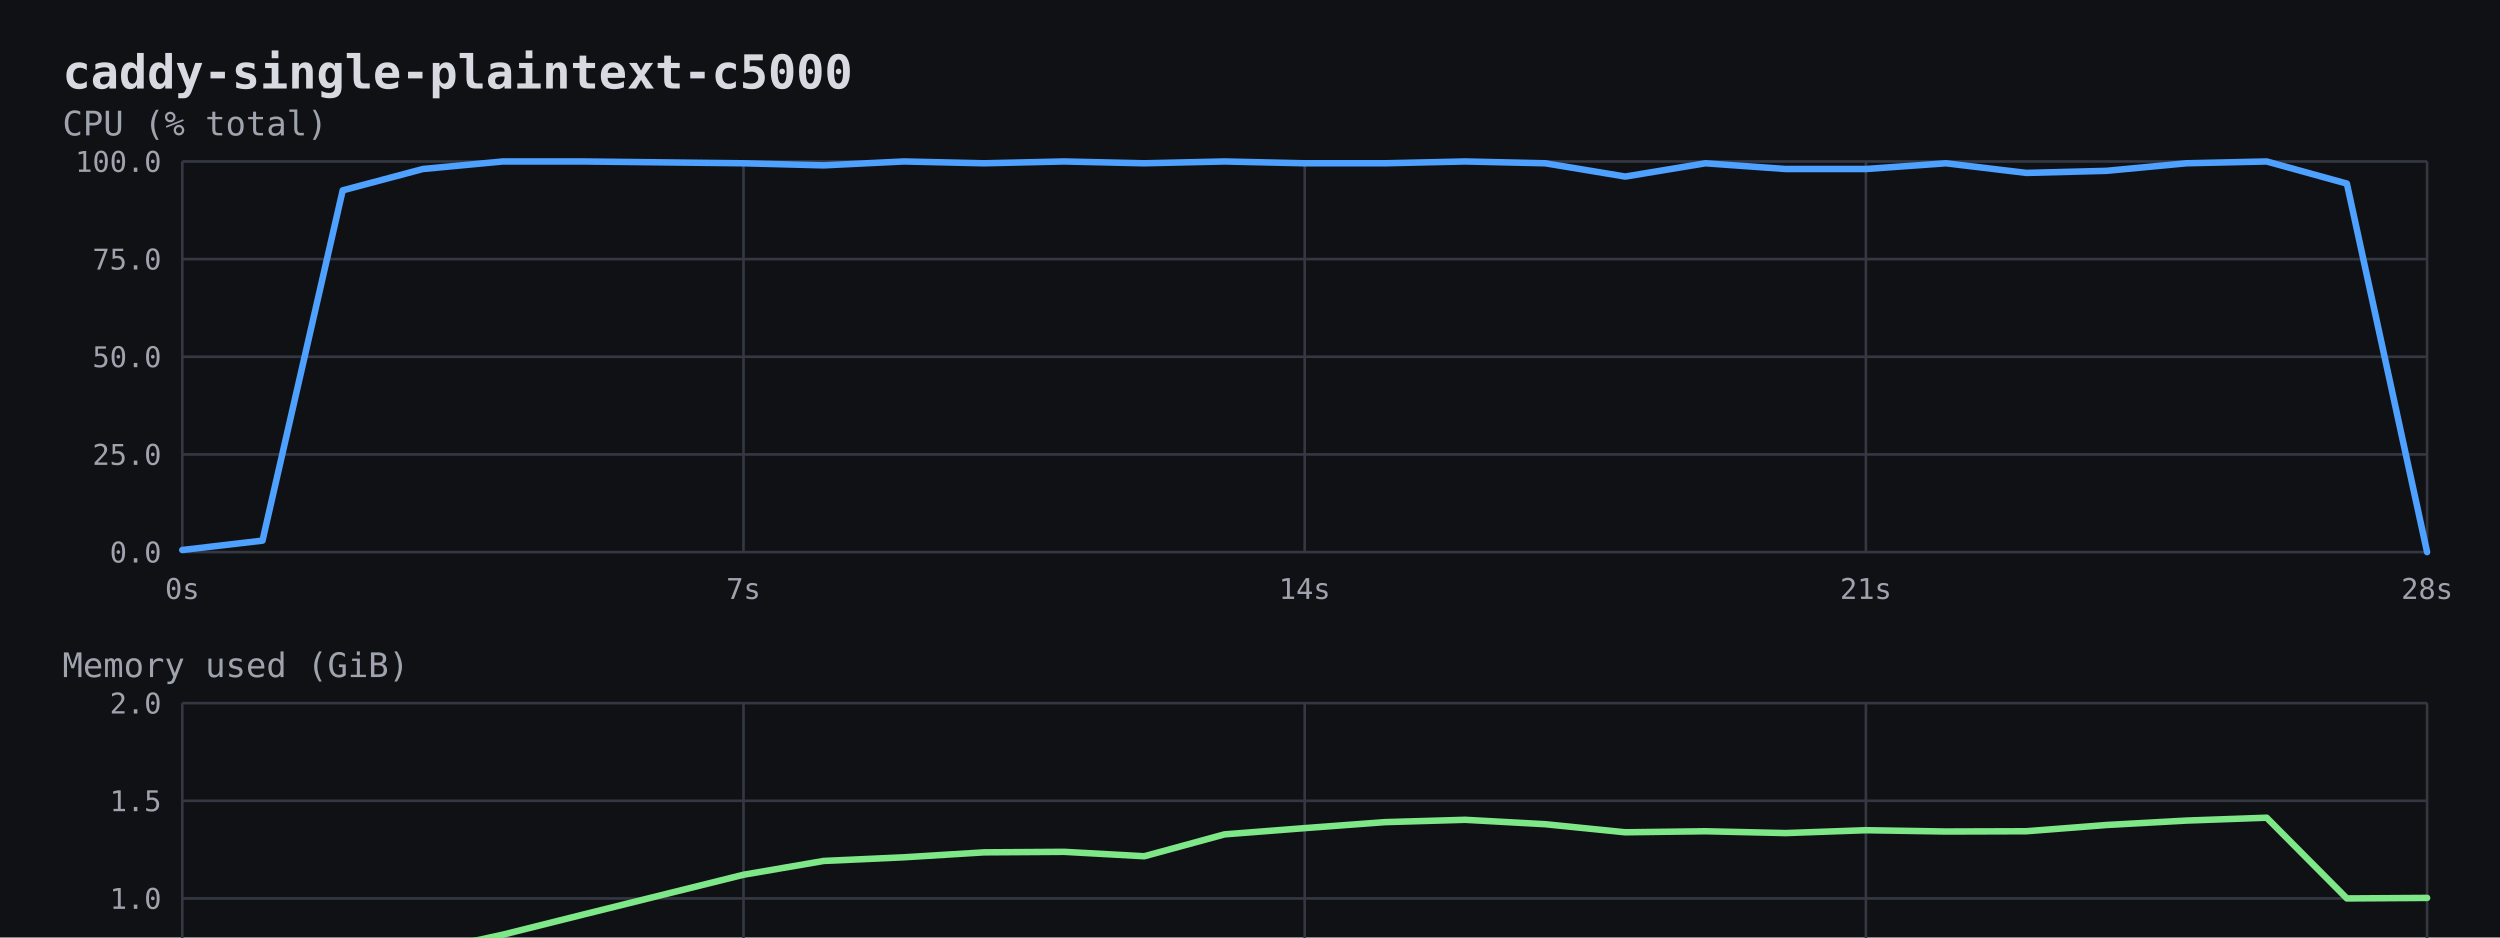
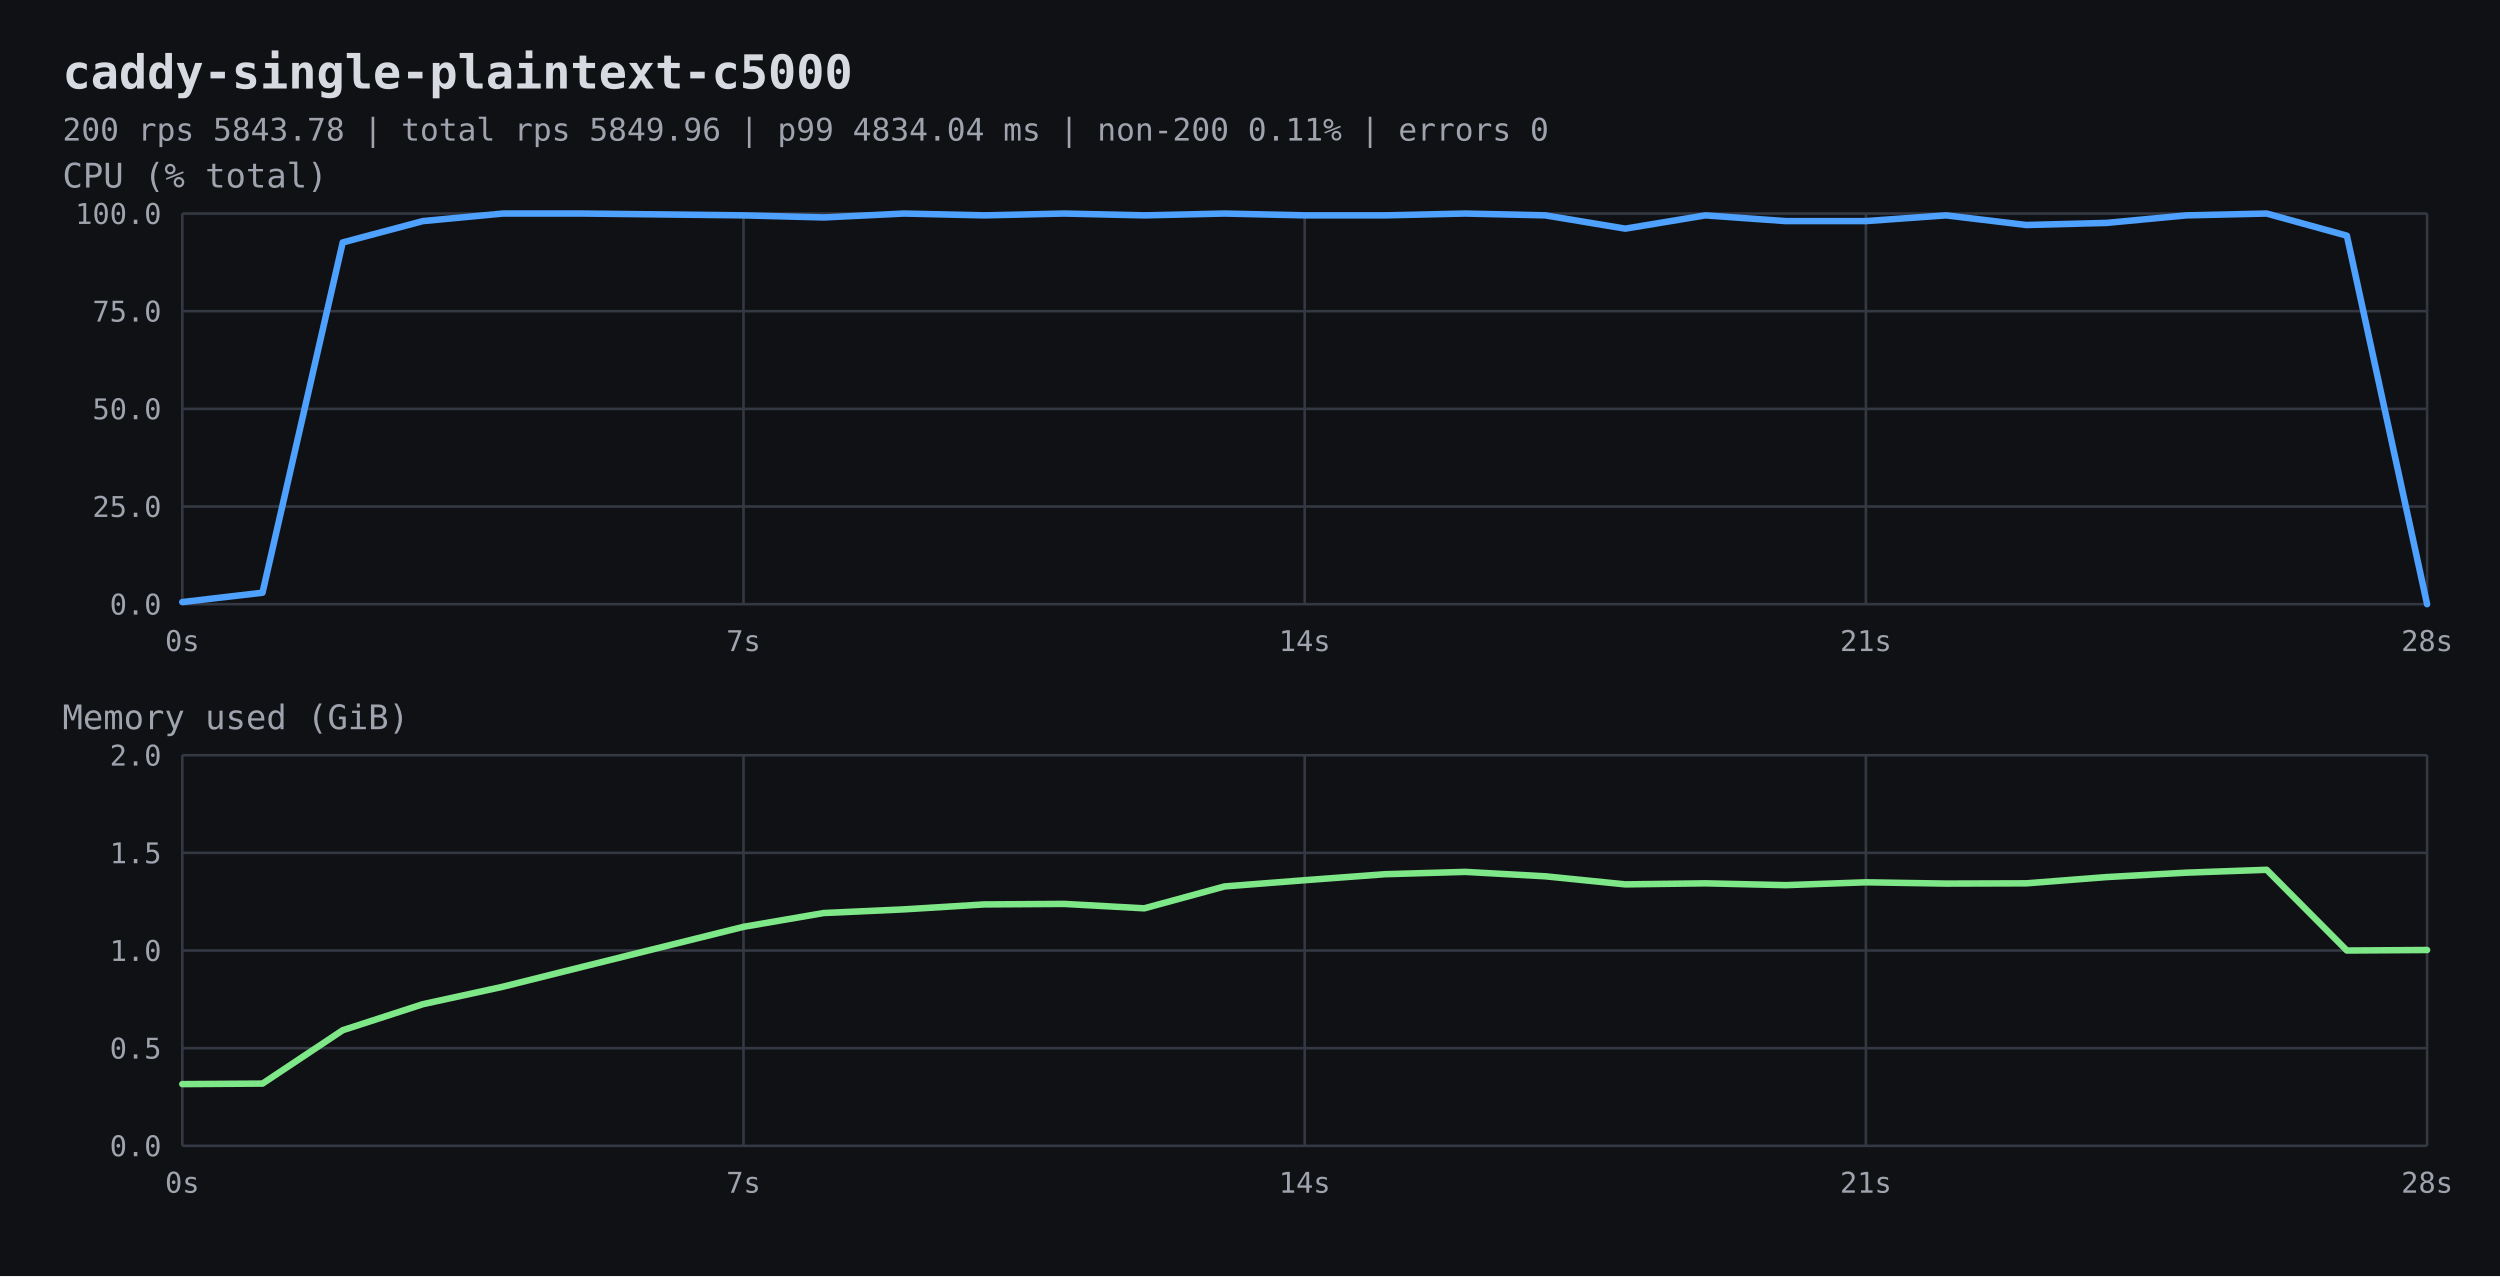
- <svg xmlns="http://www.w3.org/2000/svg" width="960" height="360" viewBox="0 0 960 360">
+ <svg xmlns="http://www.w3.org/2000/svg" width="960" height="490" viewBox="0 0 960 490">
  <rect width="100%" height="100%" fill="#101114" />
  <text x="24" y="34" fill="#d7dae0" font-family="ui-monospace, SFMono-Regular, Menlo, monospace" font-size="18" font-weight="700">caddy-single-plaintext-c5000</text>
-   <text x="24" y="52.0" fill="#9ea3ad" font-family="ui-monospace, SFMono-Regular, Menlo, monospace" font-size="13">CPU (% total)</text>
-   <line x1="70.0" y1="62.0" x2="932.0" y2="62.0" stroke="#343843" stroke-width="1" />
-   <text x="62.0" y="66.0" fill="#9ea3ad" font-family="ui-monospace, SFMono-Regular, Menlo, monospace" font-size="11" text-anchor="end">100.0</text>
-   <line x1="70.0" y1="99.5" x2="932.0" y2="99.5" stroke="#343843" stroke-width="1" />
-   <text x="62.0" y="103.5" fill="#9ea3ad" font-family="ui-monospace, SFMono-Regular, Menlo, monospace" font-size="11" text-anchor="end">75.0</text>
-   <line x1="70.0" y1="137.0" x2="932.0" y2="137.0" stroke="#343843" stroke-width="1" />
-   <text x="62.0" y="141.0" fill="#9ea3ad" font-family="ui-monospace, SFMono-Regular, Menlo, monospace" font-size="11" text-anchor="end">50.0</text>
-   <line x1="70.0" y1="174.5" x2="932.0" y2="174.5" stroke="#343843" stroke-width="1" />
-   <text x="62.0" y="178.5" fill="#9ea3ad" font-family="ui-monospace, SFMono-Regular, Menlo, monospace" font-size="11" text-anchor="end">25.0</text>
-   <line x1="70.0" y1="212.0" x2="932.0" y2="212.0" stroke="#343843" stroke-width="1" />
-   <text x="62.0" y="216.0" fill="#9ea3ad" font-family="ui-monospace, SFMono-Regular, Menlo, monospace" font-size="11" text-anchor="end">0.0</text>
-   <line x1="70.0" y1="62.0" x2="70.0" y2="212.0" stroke="#343843" stroke-width="1" />
-   <text x="70.0" y="230.0" fill="#9ea3ad" font-family="ui-monospace, SFMono-Regular, Menlo, monospace" font-size="11" text-anchor="middle">0s</text>
-   <line x1="285.5" y1="62.0" x2="285.5" y2="212.0" stroke="#343843" stroke-width="1" />
-   <text x="285.5" y="230.0" fill="#9ea3ad" font-family="ui-monospace, SFMono-Regular, Menlo, monospace" font-size="11" text-anchor="middle">7s</text>
-   <line x1="501.0" y1="62.0" x2="501.0" y2="212.0" stroke="#343843" stroke-width="1" />
-   <text x="501.0" y="230.0" fill="#9ea3ad" font-family="ui-monospace, SFMono-Regular, Menlo, monospace" font-size="11" text-anchor="middle">14s</text>
-   <line x1="716.5" y1="62.0" x2="716.5" y2="212.0" stroke="#343843" stroke-width="1" />
-   <text x="716.5" y="230.0" fill="#9ea3ad" font-family="ui-monospace, SFMono-Regular, Menlo, monospace" font-size="11" text-anchor="middle">21s</text>
-   <line x1="932.0" y1="62.0" x2="932.0" y2="212.0" stroke="#343843" stroke-width="1" />
-   <text x="932.0" y="230.0" fill="#9ea3ad" font-family="ui-monospace, SFMono-Regular, Menlo, monospace" font-size="11" text-anchor="middle">28s</text>
-   <path d="M 70.0 211.2 L 100.8 207.6 L 131.6 73.1 L 162.4 64.9 L 193.1 62.0 L 223.9 62.0 L 285.5 62.7 L 316.3 63.5 L 347.1 62.0 L 377.9 62.7 L 408.6 62.0 L 439.4 62.7 L 470.2 62.0 L 501.0 62.7 L 531.8 62.7 L 562.6 62.0 L 593.4 62.7 L 624.1 67.8 L 654.9 62.7 L 685.7 64.9 L 716.5 64.9 L 747.3 62.7 L 778.1 66.4 L 808.9 65.6 L 839.6 62.7 L 870.4 62.0 L 901.2 70.5 L 932.0 212.0" fill="none" stroke="#4ea1ff" stroke-width="2.5" stroke-linejoin="round" stroke-linecap="round" />
-   <text x="24" y="260.0" fill="#9ea3ad" font-family="ui-monospace, SFMono-Regular, Menlo, monospace" font-size="13">Memory used (GiB)</text>
-   <line x1="70.0" y1="270.0" x2="932.0" y2="270.0" stroke="#343843" stroke-width="1" />
-   <text x="62.0" y="274.0" fill="#9ea3ad" font-family="ui-monospace, SFMono-Regular, Menlo, monospace" font-size="11" text-anchor="end">2.0</text>
-   <line x1="70.0" y1="307.5" x2="932.0" y2="307.5" stroke="#343843" stroke-width="1" />
-   <text x="62.0" y="311.5" fill="#9ea3ad" font-family="ui-monospace, SFMono-Regular, Menlo, monospace" font-size="11" text-anchor="end">1.5</text>
-   <line x1="70.0" y1="345.0" x2="932.0" y2="345.0" stroke="#343843" stroke-width="1" />
-   <text x="62.0" y="349.0" fill="#9ea3ad" font-family="ui-monospace, SFMono-Regular, Menlo, monospace" font-size="11" text-anchor="end">1.0</text>
-   <line x1="70.0" y1="382.5" x2="932.0" y2="382.5" stroke="#343843" stroke-width="1" />
-   <text x="62.0" y="386.5" fill="#9ea3ad" font-family="ui-monospace, SFMono-Regular, Menlo, monospace" font-size="11" text-anchor="end">0.5</text>
-   <line x1="70.0" y1="420.0" x2="932.0" y2="420.0" stroke="#343843" stroke-width="1" />
-   <text x="62.0" y="424.0" fill="#9ea3ad" font-family="ui-monospace, SFMono-Regular, Menlo, monospace" font-size="11" text-anchor="end">0.0</text>
-   <line x1="70.0" y1="270.0" x2="70.0" y2="420.0" stroke="#343843" stroke-width="1" />
-   <text x="70.0" y="438.0" fill="#9ea3ad" font-family="ui-monospace, SFMono-Regular, Menlo, monospace" font-size="11" text-anchor="middle">0s</text>
-   <line x1="285.5" y1="270.0" x2="285.5" y2="420.0" stroke="#343843" stroke-width="1" />
-   <text x="285.5" y="438.0" fill="#9ea3ad" font-family="ui-monospace, SFMono-Regular, Menlo, monospace" font-size="11" text-anchor="middle">7s</text>
-   <line x1="501.0" y1="270.0" x2="501.0" y2="420.0" stroke="#343843" stroke-width="1" />
-   <text x="501.0" y="438.0" fill="#9ea3ad" font-family="ui-monospace, SFMono-Regular, Menlo, monospace" font-size="11" text-anchor="middle">14s</text>
-   <line x1="716.5" y1="270.0" x2="716.5" y2="420.0" stroke="#343843" stroke-width="1" />
-   <text x="716.5" y="438.0" fill="#9ea3ad" font-family="ui-monospace, SFMono-Regular, Menlo, monospace" font-size="11" text-anchor="middle">21s</text>
-   <line x1="932.0" y1="270.0" x2="932.0" y2="420.0" stroke="#343843" stroke-width="1" />
-   <text x="932.0" y="438.0" fill="#9ea3ad" font-family="ui-monospace, SFMono-Regular, Menlo, monospace" font-size="11" text-anchor="middle">28s</text>
-   <path d="M 70.0 396.3 L 100.8 396.1 L 131.6 375.6 L 162.4 365.6 L 193.1 358.9 L 223.9 351.2 L 285.5 335.9 L 316.3 330.6 L 347.1 329.2 L 377.9 327.3 L 408.6 327.1 L 439.4 328.8 L 470.2 320.4 L 501.0 318.0 L 531.8 315.7 L 562.6 314.8 L 593.4 316.5 L 624.1 319.6 L 654.9 319.2 L 685.7 319.9 L 716.5 318.8 L 747.3 319.3 L 778.1 319.2 L 808.9 316.8 L 839.6 315.1 L 870.4 314.0 L 901.2 345.0 L 932.0 344.8" fill="none" stroke="#7ee787" stroke-width="2.5" stroke-linejoin="round" stroke-linecap="round" />
+   <text x="24" y="54" fill="#9ea3ad" font-family="ui-monospace, SFMono-Regular, Menlo, monospace" font-size="12">200 rps 5843.78 | total rps 5849.96 | p99 4834.04 ms | non-200 0.11% | errors 0</text>
+   <text x="24" y="72.0" fill="#9ea3ad" font-family="ui-monospace, SFMono-Regular, Menlo, monospace" font-size="13">CPU (% total)</text>
+   <line x1="70.0" y1="82.0" x2="932.0" y2="82.0" stroke="#343843" stroke-width="1" />
+   <text x="62.0" y="86.0" fill="#9ea3ad" font-family="ui-monospace, SFMono-Regular, Menlo, monospace" font-size="11" text-anchor="end">100.0</text>
+   <line x1="70.0" y1="119.5" x2="932.0" y2="119.5" stroke="#343843" stroke-width="1" />
+   <text x="62.0" y="123.5" fill="#9ea3ad" font-family="ui-monospace, SFMono-Regular, Menlo, monospace" font-size="11" text-anchor="end">75.0</text>
+   <line x1="70.0" y1="157.0" x2="932.0" y2="157.0" stroke="#343843" stroke-width="1" />
+   <text x="62.0" y="161.0" fill="#9ea3ad" font-family="ui-monospace, SFMono-Regular, Menlo, monospace" font-size="11" text-anchor="end">50.0</text>
+   <line x1="70.0" y1="194.5" x2="932.0" y2="194.5" stroke="#343843" stroke-width="1" />
+   <text x="62.0" y="198.5" fill="#9ea3ad" font-family="ui-monospace, SFMono-Regular, Menlo, monospace" font-size="11" text-anchor="end">25.0</text>
+   <line x1="70.0" y1="232.0" x2="932.0" y2="232.0" stroke="#343843" stroke-width="1" />
+   <text x="62.0" y="236.0" fill="#9ea3ad" font-family="ui-monospace, SFMono-Regular, Menlo, monospace" font-size="11" text-anchor="end">0.0</text>
+   <line x1="70.0" y1="82.0" x2="70.0" y2="232.0" stroke="#343843" stroke-width="1" />
+   <text x="70.0" y="250.0" fill="#9ea3ad" font-family="ui-monospace, SFMono-Regular, Menlo, monospace" font-size="11" text-anchor="middle">0s</text>
+   <line x1="285.5" y1="82.0" x2="285.5" y2="232.0" stroke="#343843" stroke-width="1" />
+   <text x="285.5" y="250.0" fill="#9ea3ad" font-family="ui-monospace, SFMono-Regular, Menlo, monospace" font-size="11" text-anchor="middle">7s</text>
+   <line x1="501.0" y1="82.0" x2="501.0" y2="232.0" stroke="#343843" stroke-width="1" />
+   <text x="501.0" y="250.0" fill="#9ea3ad" font-family="ui-monospace, SFMono-Regular, Menlo, monospace" font-size="11" text-anchor="middle">14s</text>
+   <line x1="716.5" y1="82.0" x2="716.5" y2="232.0" stroke="#343843" stroke-width="1" />
+   <text x="716.5" y="250.0" fill="#9ea3ad" font-family="ui-monospace, SFMono-Regular, Menlo, monospace" font-size="11" text-anchor="middle">21s</text>
+   <line x1="932.0" y1="82.0" x2="932.0" y2="232.0" stroke="#343843" stroke-width="1" />
+   <text x="932.0" y="250.0" fill="#9ea3ad" font-family="ui-monospace, SFMono-Regular, Menlo, monospace" font-size="11" text-anchor="middle">28s</text>
+   <path d="M 70.0 231.2 L 100.8 227.6 L 131.6 93.1 L 162.4 84.9 L 193.1 82.0 L 223.9 82.0 L 285.5 82.7 L 316.3 83.5 L 347.1 82.0 L 377.9 82.7 L 408.6 82.0 L 439.4 82.7 L 470.2 82.0 L 501.0 82.7 L 531.8 82.7 L 562.6 82.0 L 593.4 82.7 L 624.1 87.8 L 654.9 82.7 L 685.7 84.9 L 716.5 84.9 L 747.3 82.7 L 778.1 86.4 L 808.9 85.6 L 839.6 82.7 L 870.4 82.0 L 901.2 90.5 L 932.0 232.0" fill="none" stroke="#4ea1ff" stroke-width="2.5" stroke-linejoin="round" stroke-linecap="round" />
+   <text x="24" y="280.0" fill="#9ea3ad" font-family="ui-monospace, SFMono-Regular, Menlo, monospace" font-size="13">Memory used (GiB)</text>
+   <line x1="70.0" y1="290.0" x2="932.0" y2="290.0" stroke="#343843" stroke-width="1" />
+   <text x="62.0" y="294.0" fill="#9ea3ad" font-family="ui-monospace, SFMono-Regular, Menlo, monospace" font-size="11" text-anchor="end">2.0</text>
+   <line x1="70.0" y1="327.5" x2="932.0" y2="327.5" stroke="#343843" stroke-width="1" />
+   <text x="62.0" y="331.5" fill="#9ea3ad" font-family="ui-monospace, SFMono-Regular, Menlo, monospace" font-size="11" text-anchor="end">1.5</text>
+   <line x1="70.0" y1="365.0" x2="932.0" y2="365.0" stroke="#343843" stroke-width="1" />
+   <text x="62.0" y="369.0" fill="#9ea3ad" font-family="ui-monospace, SFMono-Regular, Menlo, monospace" font-size="11" text-anchor="end">1.0</text>
+   <line x1="70.0" y1="402.5" x2="932.0" y2="402.5" stroke="#343843" stroke-width="1" />
+   <text x="62.0" y="406.5" fill="#9ea3ad" font-family="ui-monospace, SFMono-Regular, Menlo, monospace" font-size="11" text-anchor="end">0.5</text>
+   <line x1="70.0" y1="440.0" x2="932.0" y2="440.0" stroke="#343843" stroke-width="1" />
+   <text x="62.0" y="444.0" fill="#9ea3ad" font-family="ui-monospace, SFMono-Regular, Menlo, monospace" font-size="11" text-anchor="end">0.0</text>
+   <line x1="70.0" y1="290.0" x2="70.0" y2="440.0" stroke="#343843" stroke-width="1" />
+   <text x="70.0" y="458.0" fill="#9ea3ad" font-family="ui-monospace, SFMono-Regular, Menlo, monospace" font-size="11" text-anchor="middle">0s</text>
+   <line x1="285.5" y1="290.0" x2="285.5" y2="440.0" stroke="#343843" stroke-width="1" />
+   <text x="285.5" y="458.0" fill="#9ea3ad" font-family="ui-monospace, SFMono-Regular, Menlo, monospace" font-size="11" text-anchor="middle">7s</text>
+   <line x1="501.0" y1="290.0" x2="501.0" y2="440.0" stroke="#343843" stroke-width="1" />
+   <text x="501.0" y="458.0" fill="#9ea3ad" font-family="ui-monospace, SFMono-Regular, Menlo, monospace" font-size="11" text-anchor="middle">14s</text>
+   <line x1="716.5" y1="290.0" x2="716.5" y2="440.0" stroke="#343843" stroke-width="1" />
+   <text x="716.5" y="458.0" fill="#9ea3ad" font-family="ui-monospace, SFMono-Regular, Menlo, monospace" font-size="11" text-anchor="middle">21s</text>
+   <line x1="932.0" y1="290.0" x2="932.0" y2="440.0" stroke="#343843" stroke-width="1" />
+   <text x="932.0" y="458.0" fill="#9ea3ad" font-family="ui-monospace, SFMono-Regular, Menlo, monospace" font-size="11" text-anchor="middle">28s</text>
+   <path d="M 70.0 416.3 L 100.8 416.1 L 131.6 395.6 L 162.4 385.6 L 193.1 378.9 L 223.9 371.2 L 285.5 355.9 L 316.3 350.6 L 347.1 349.2 L 377.9 347.3 L 408.6 347.1 L 439.4 348.8 L 470.2 340.4 L 501.0 338.0 L 531.8 335.7 L 562.6 334.8 L 593.4 336.5 L 624.1 339.6 L 654.9 339.2 L 685.7 339.9 L 716.5 338.8 L 747.3 339.3 L 778.1 339.2 L 808.9 336.8 L 839.6 335.1 L 870.4 334.0 L 901.2 365.0 L 932.0 364.8" fill="none" stroke="#7ee787" stroke-width="2.5" stroke-linejoin="round" stroke-linecap="round" />
</svg>
